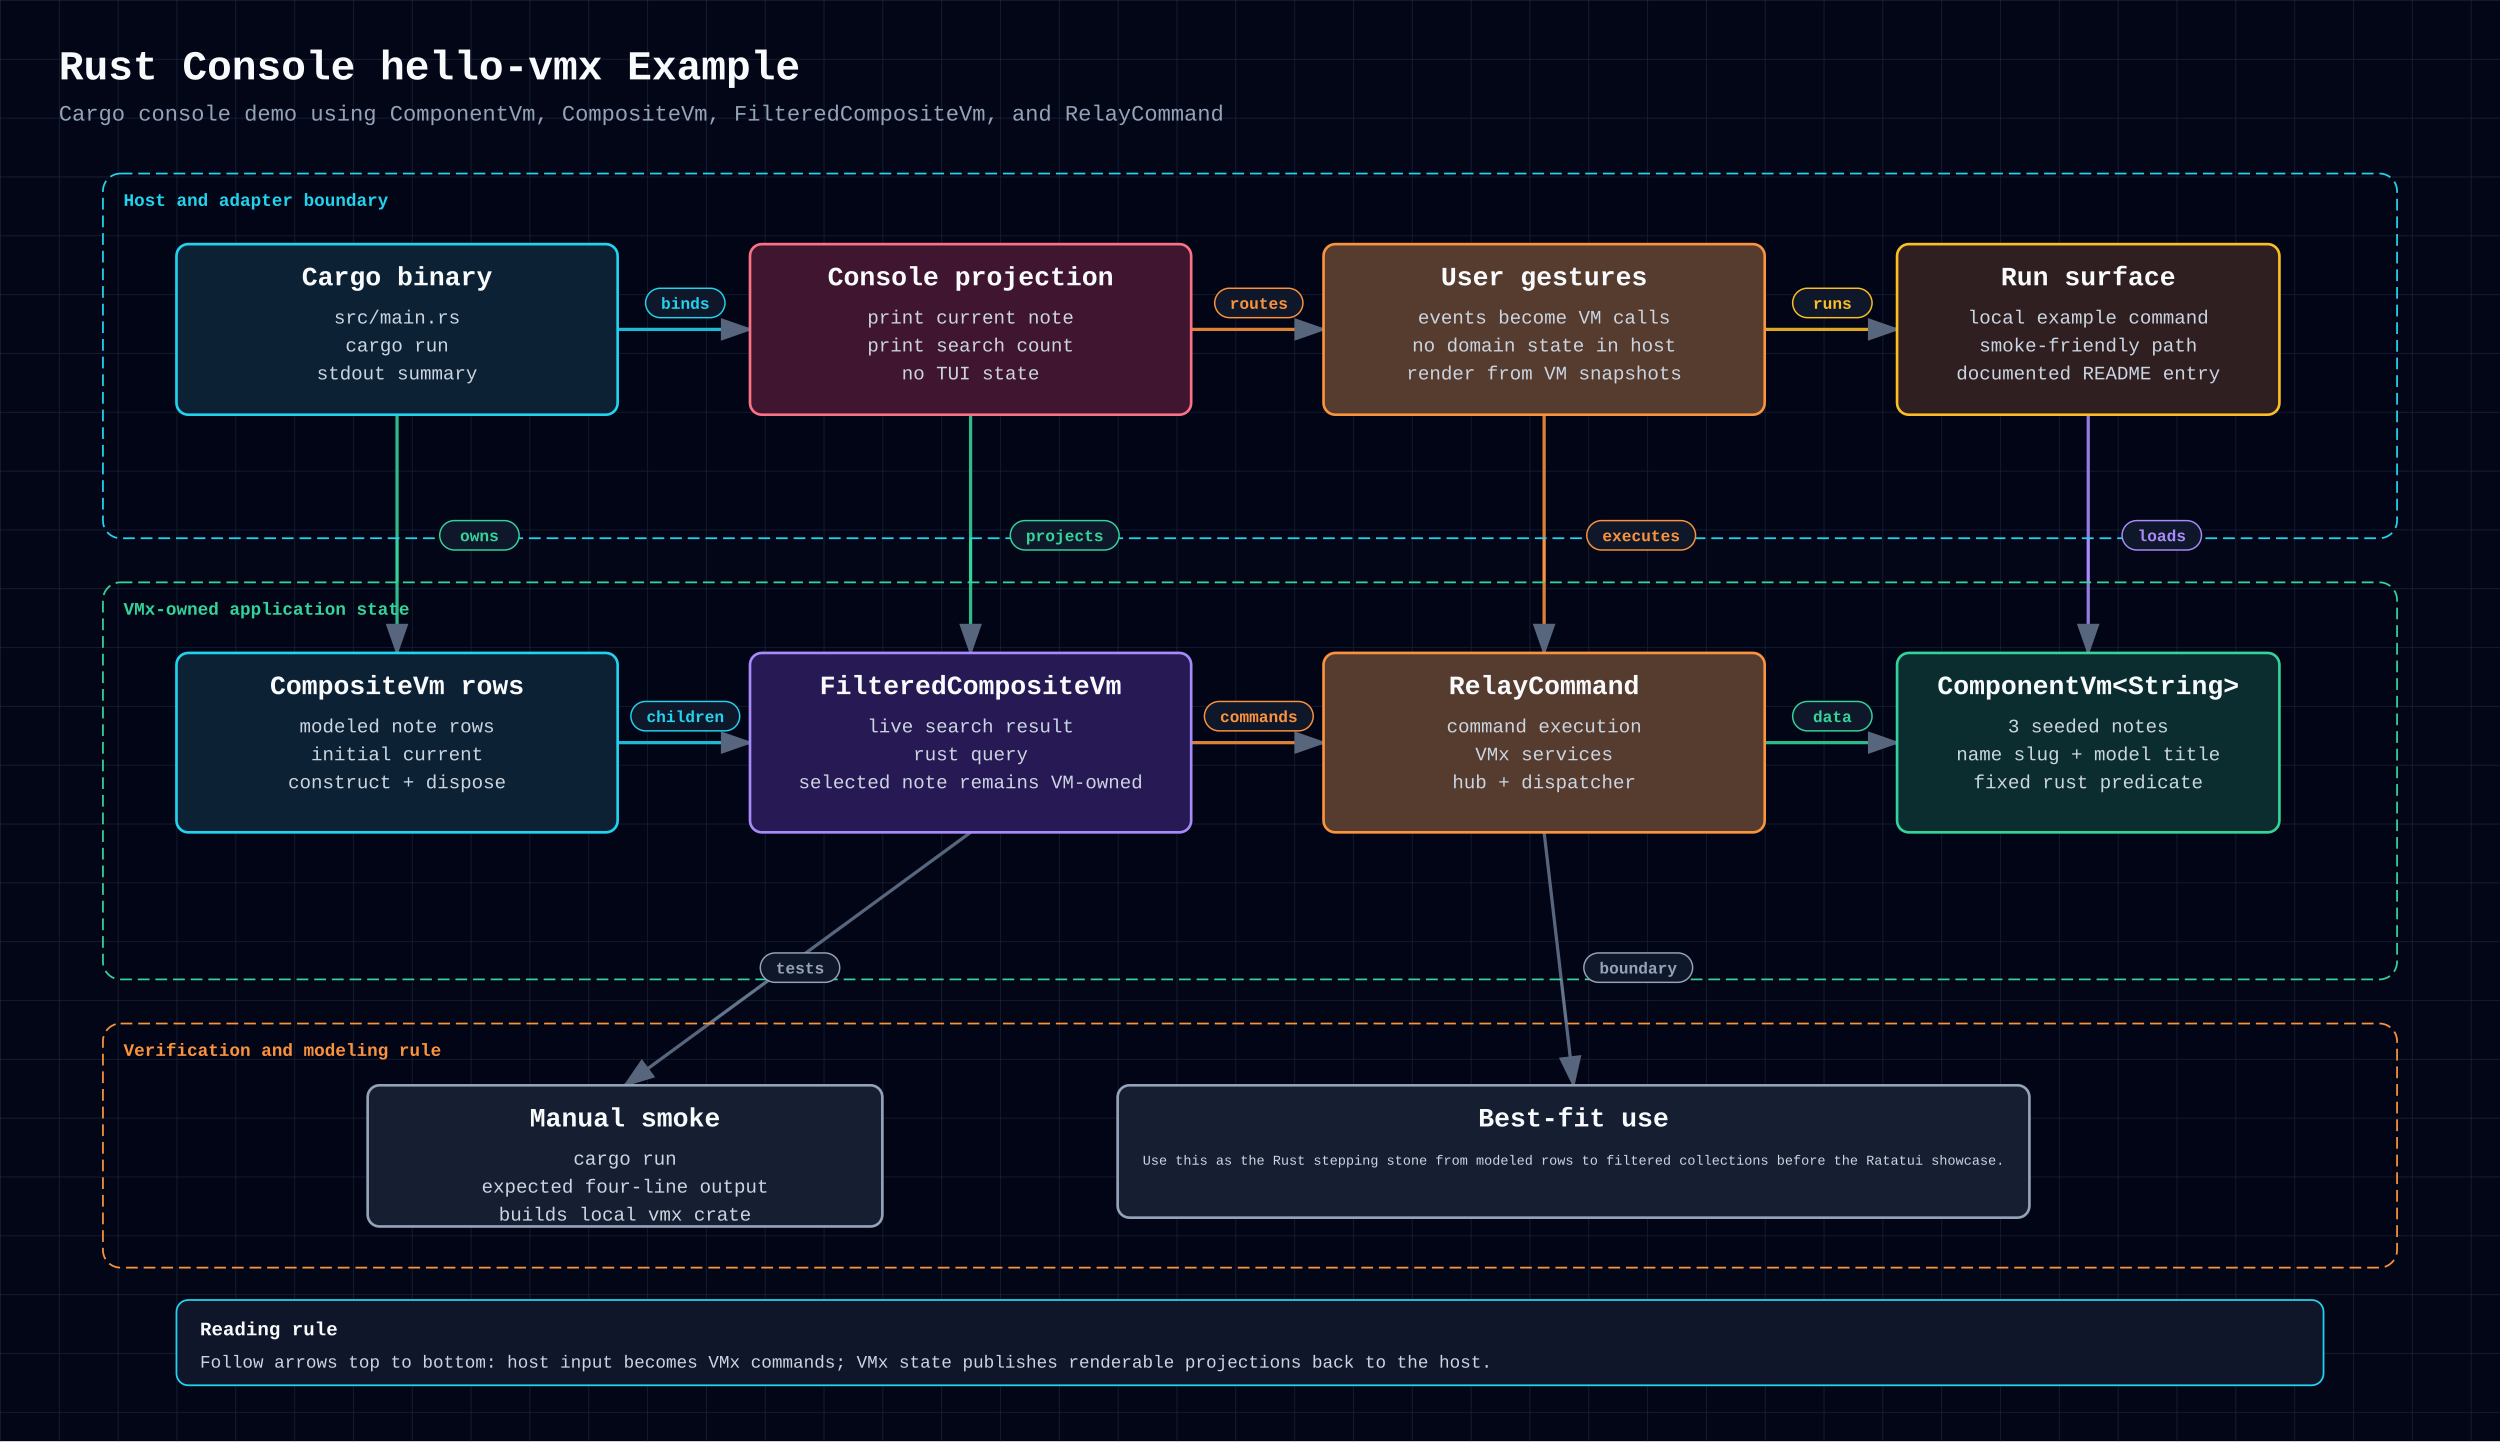
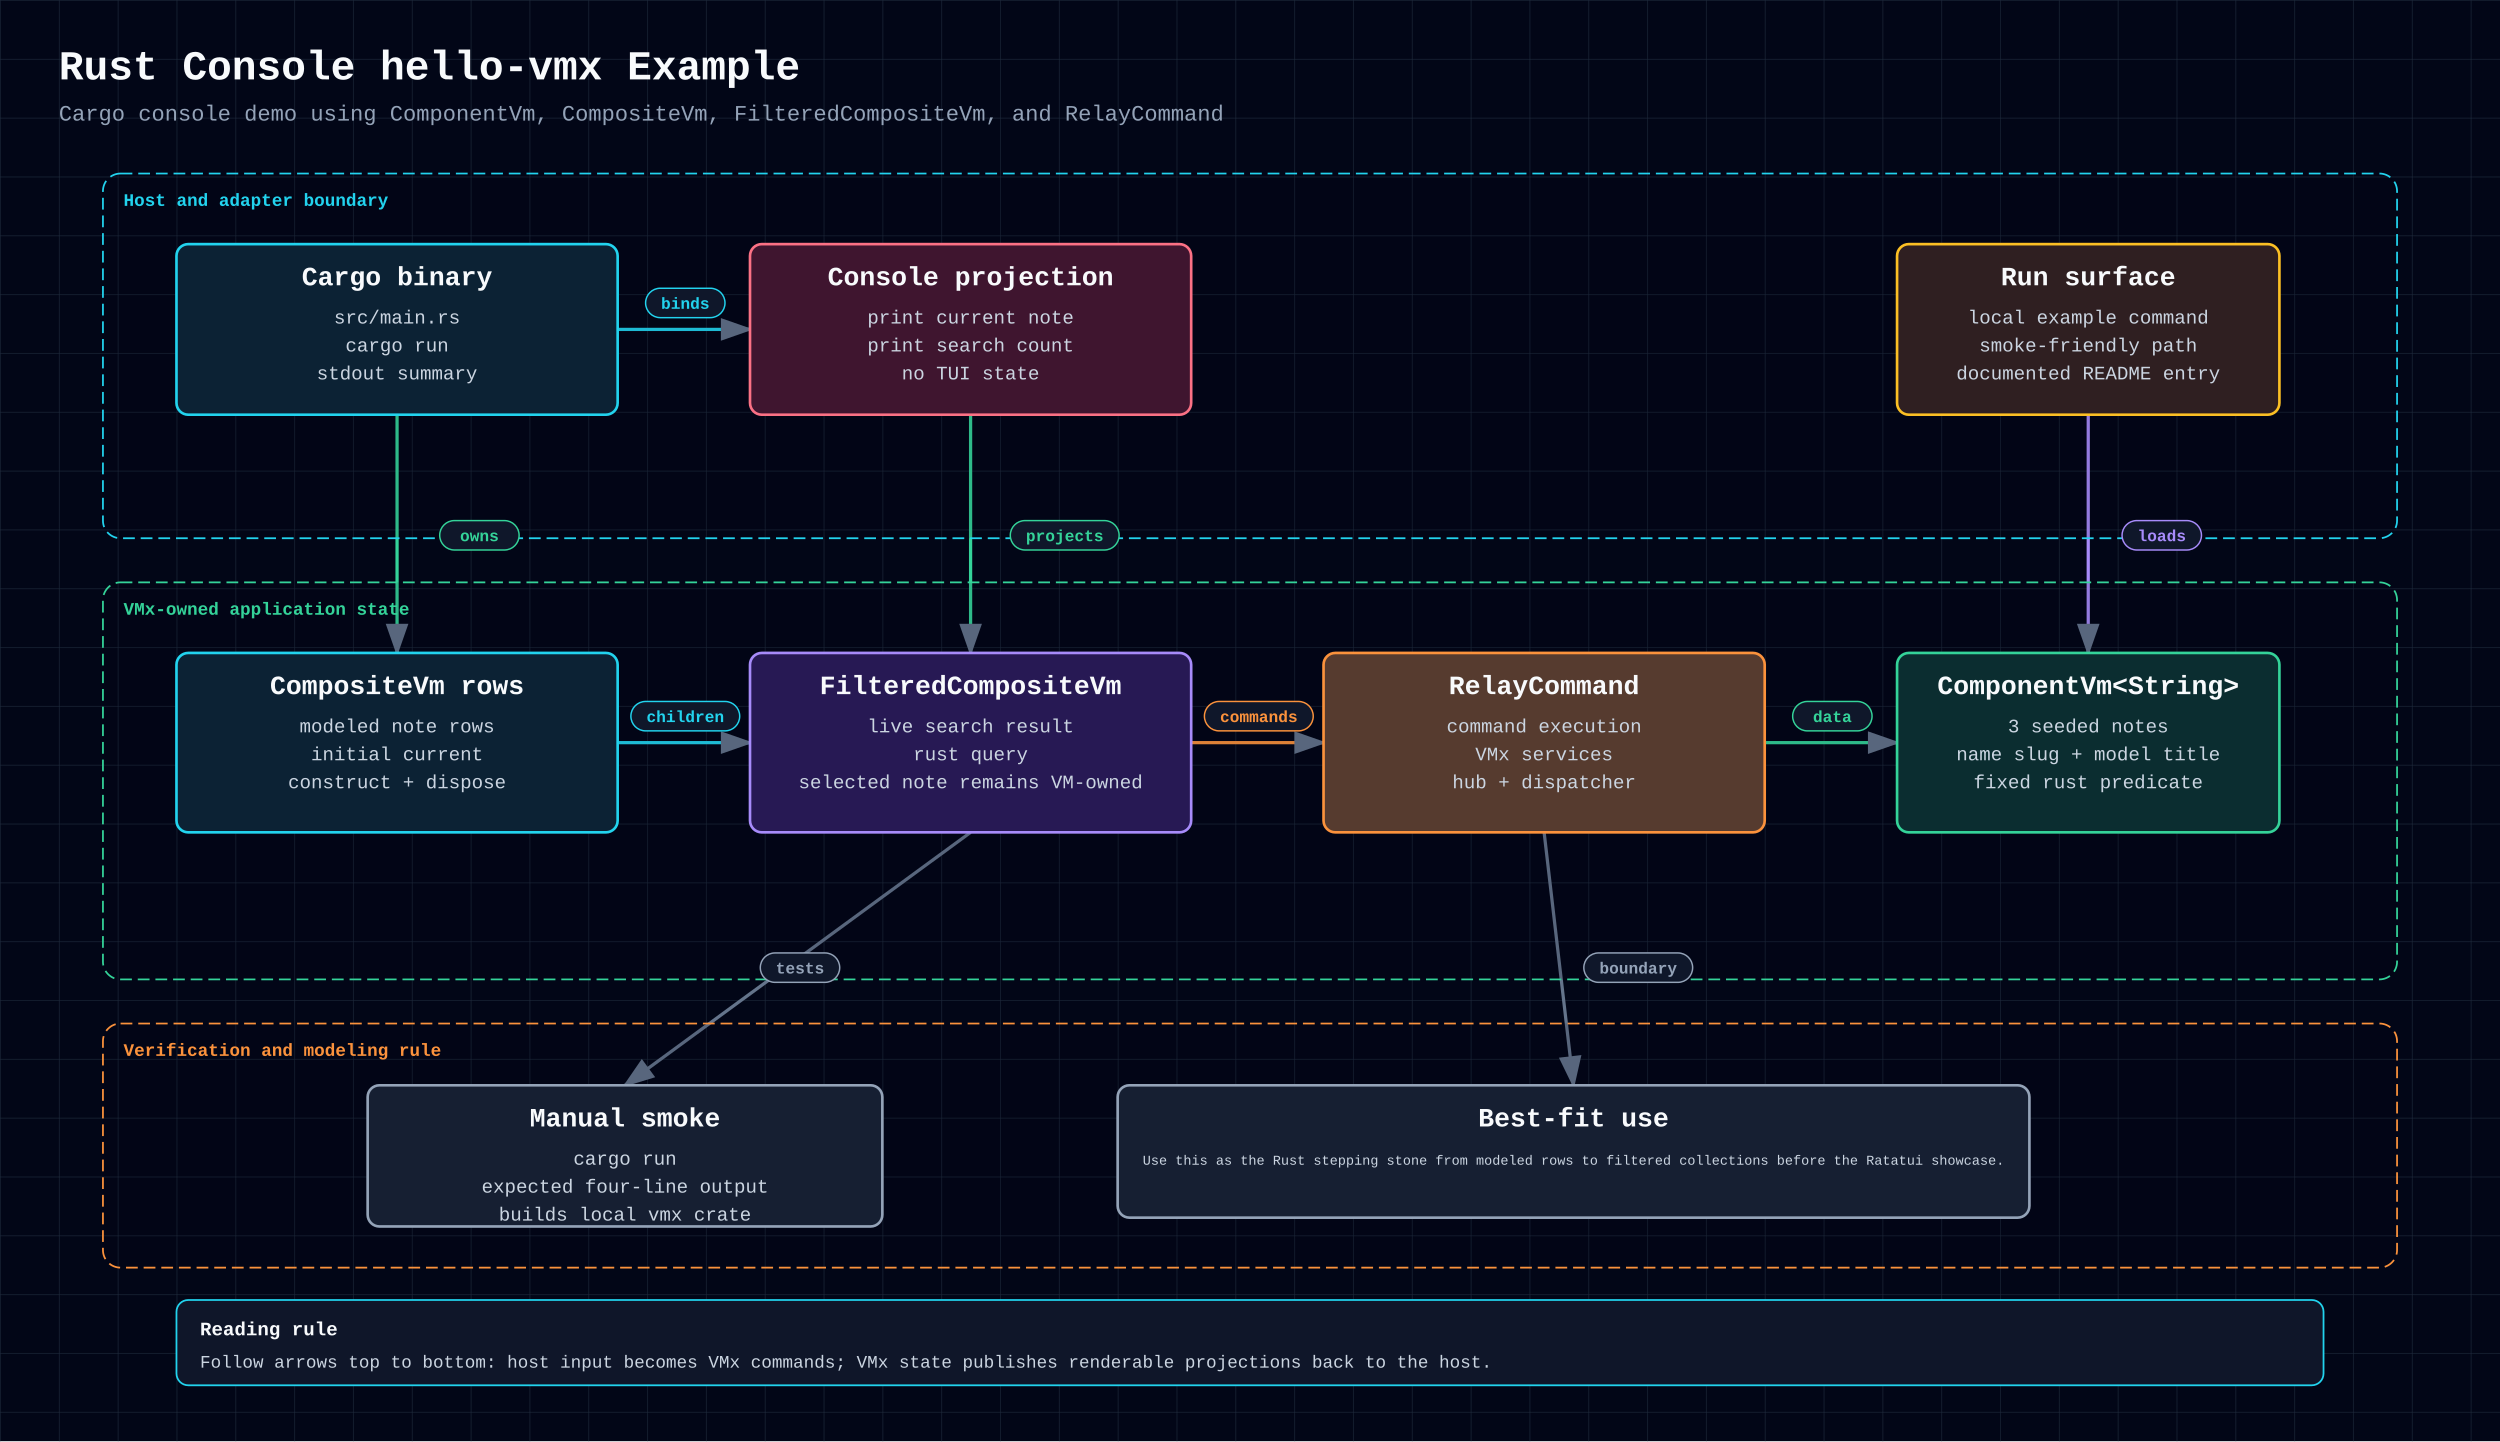
<svg xmlns="http://www.w3.org/2000/svg" width="1700" height="980" viewBox="0 0 1700 980" role="img" aria-labelledby="diagram-title diagram-description" style="font-family: 'JetBrains Mono', ui-monospace, SFMono-Regular, Menlo, Monaco, Consolas, 'Liberation Mono', 'Courier New', monospace;">
  <defs>
    <style>
      text { font-family: 'JetBrains Mono', ui-monospace, SFMono-Regular, Menlo, Monaco, Consolas, 'Liberation Mono', 'Courier New', monospace; }
    </style>
    <pattern id="grid" width="40" height="40" patternUnits="userSpaceOnUse">
      <path d="M 40 0 L 0 0 0 40" fill="none" stroke="#1e293b" stroke-width="0.8" />
    </pattern>
    <marker id="arrowhead" markerWidth="10" markerHeight="7" refX="9" refY="3.5" orient="auto">
      <polygon points="0 0, 10 3.5, 0 7" fill="#64748b" />
    </marker>
  </defs>
  <rect width="100%" height="100%" fill="#020617" />
  <rect width="100%" height="100%" fill="url(#grid)" />
  <text x="40" y="54" fill="#f8fafc" font-size="28" font-weight="700" text-anchor="start">Rust Console hello-vmx Example</text>
  <text x="40" y="82" fill="#94a3b8" font-size="15" font-weight="400" text-anchor="start">Cargo console demo using ComponentVm, CompositeVm, FilteredCompositeVm, and RelayCommand</text>
  <polyline points="420,224 510,224" fill="none" stroke="#22d3ee" stroke-width="2.2" marker-end="url(#arrowhead)" />
-   <polyline points="810,224 900,224" fill="none" stroke="#fb923c" stroke-width="2.2" marker-end="url(#arrowhead)" />
-   <polyline points="1200,224 1290,224" fill="none" stroke="#fbbf24" stroke-width="2.2" marker-end="url(#arrowhead)" />
  <polyline points="270,282 270,444" fill="none" stroke="#34d399" stroke-width="2.2" marker-end="url(#arrowhead)" />
  <polyline points="660,282 660,444" fill="none" stroke="#34d399" stroke-width="2.2" marker-end="url(#arrowhead)" />
-   <polyline points="1050,282 1050,444" fill="none" stroke="#fb923c" stroke-width="2.2" marker-end="url(#arrowhead)" />
  <polyline points="1420,282 1420,444" fill="none" stroke="#a78bfa" stroke-width="2.2" marker-end="url(#arrowhead)" />
  <polyline points="420,505 510,505" fill="none" stroke="#22d3ee" stroke-width="2.2" marker-end="url(#arrowhead)" />
  <polyline points="810,505 900,505" fill="none" stroke="#fb923c" stroke-width="2.2" marker-end="url(#arrowhead)" />
  <polyline points="1200,505 1290,505" fill="none" stroke="#34d399" stroke-width="2.2" marker-end="url(#arrowhead)" />
  <polyline points="660,566 425,738" fill="none" stroke="#64748b" stroke-width="2.2" marker-end="url(#arrowhead)" />
  <polyline points="1050,566 1070,738" fill="none" stroke="#64748b" stroke-width="2.2" marker-end="url(#arrowhead)" />
  <rect x="70" y="118" width="1560" height="248" rx="12" fill="rgba(2, 6, 23, 0.12)" stroke="#22d3ee" stroke-width="1.2" stroke-dasharray="8 4" />
  <text x="84" y="140" fill="#22d3ee" font-size="12" font-weight="700" text-anchor="start">Host and adapter boundary</text>
  <rect x="70" y="396" width="1560" height="270" rx="12" fill="rgba(2, 6, 23, 0.12)" stroke="#34d399" stroke-width="1.2" stroke-dasharray="8 4" />
  <text x="84" y="418" fill="#34d399" font-size="12" font-weight="700" text-anchor="start">VMx-owned application state</text>
  <rect x="70" y="696" width="1560" height="166" rx="12" fill="rgba(2, 6, 23, 0.12)" stroke="#fb923c" stroke-width="1.2" stroke-dasharray="8 4" />
  <text x="84" y="718" fill="#fb923c" font-size="12" font-weight="700" text-anchor="start">Verification and modeling rule</text>
  <rect x="120" y="166" width="300" height="116" rx="8" fill="#0f172a" />
  <rect x="120" y="166" width="300" height="116" rx="8" fill="rgba(8, 51, 68, 0.4)" stroke="#22d3ee" stroke-width="1.8" />
  <text x="270" y="194" fill="#f8fafc" font-size="18" font-weight="700" text-anchor="middle">Cargo binary</text>
  <text x="270" y="220" fill="#cbd5e1" font-size="13" font-weight="400" text-anchor="middle">src/main.rs</text>
  <text x="270" y="239" fill="#cbd5e1" font-size="13" font-weight="400" text-anchor="middle">cargo run</text>
  <text x="270" y="258" fill="#cbd5e1" font-size="13" font-weight="400" text-anchor="middle">stdout summary</text>
  <rect x="510" y="166" width="300" height="116" rx="8" fill="#0f172a" />
  <rect x="510" y="166" width="300" height="116" rx="8" fill="rgba(136, 19, 55, 0.4)" stroke="#fb7185" stroke-width="1.8" />
  <text x="660" y="194" fill="#f8fafc" font-size="18" font-weight="700" text-anchor="middle">Console projection</text>
  <text x="660" y="220" fill="#cbd5e1" font-size="13" font-weight="400" text-anchor="middle">print current note</text>
  <text x="660" y="239" fill="#cbd5e1" font-size="13" font-weight="400" text-anchor="middle">print search count</text>
  <text x="660" y="258" fill="#cbd5e1" font-size="13" font-weight="400" text-anchor="middle">no TUI state</text>
-   <rect x="900" y="166" width="300" height="116" rx="8" fill="#0f172a" />
-   <rect x="900" y="166" width="300" height="116" rx="8" fill="rgba(251, 146, 60, 0.3)" stroke="#fb923c" stroke-width="1.8" />
-   <text x="1050" y="194" fill="#f8fafc" font-size="18" font-weight="700" text-anchor="middle">User gestures</text>
-   <text x="1050" y="220" fill="#cbd5e1" font-size="13" font-weight="400" text-anchor="middle">events become VM calls</text>
-   <text x="1050" y="239" fill="#cbd5e1" font-size="13" font-weight="400" text-anchor="middle">no domain state in host</text>
-   <text x="1050" y="258" fill="#cbd5e1" font-size="13" font-weight="400" text-anchor="middle">render from VM snapshots</text>
  <rect x="1290" y="166" width="260" height="116" rx="8" fill="#0f172a" />
  <rect x="1290" y="166" width="260" height="116" rx="8" fill="rgba(120, 53, 15, 0.3)" stroke="#fbbf24" stroke-width="1.8" />
  <text x="1420" y="194" fill="#f8fafc" font-size="18" font-weight="700" text-anchor="middle">Run surface</text>
  <text x="1420" y="220" fill="#cbd5e1" font-size="13" font-weight="400" text-anchor="middle">local example command</text>
  <text x="1420" y="239" fill="#cbd5e1" font-size="13" font-weight="400" text-anchor="middle">smoke-friendly path</text>
  <text x="1420" y="258" fill="#cbd5e1" font-size="13" font-weight="400" text-anchor="middle">documented README entry</text>
  <rect x="120" y="444" width="300" height="122" rx="8" fill="#0f172a" />
  <rect x="120" y="444" width="300" height="122" rx="8" fill="rgba(8, 51, 68, 0.4)" stroke="#22d3ee" stroke-width="1.8" />
  <text x="270" y="472" fill="#f8fafc" font-size="18" font-weight="700" text-anchor="middle">CompositeVm rows</text>
  <text x="270" y="498" fill="#cbd5e1" font-size="13" font-weight="400" text-anchor="middle">modeled note rows</text>
  <text x="270" y="517" fill="#cbd5e1" font-size="13" font-weight="400" text-anchor="middle">initial current</text>
  <text x="270" y="536" fill="#cbd5e1" font-size="13" font-weight="400" text-anchor="middle">construct + dispose</text>
  <rect x="510" y="444" width="300" height="122" rx="8" fill="#0f172a" />
  <rect x="510" y="444" width="300" height="122" rx="8" fill="rgba(76, 29, 149, 0.4)" stroke="#a78bfa" stroke-width="1.8" />
  <text x="660" y="472" fill="#f8fafc" font-size="18" font-weight="700" text-anchor="middle">FilteredCompositeVm</text>
  <text x="660" y="498" fill="#cbd5e1" font-size="13" font-weight="400" text-anchor="middle">live search result</text>
  <text x="660" y="517" fill="#cbd5e1" font-size="13" font-weight="400" text-anchor="middle">rust query</text>
  <text x="660" y="536" fill="#cbd5e1" font-size="13" font-weight="400" text-anchor="middle">selected note remains VM-owned</text>
  <rect x="900" y="444" width="300" height="122" rx="8" fill="#0f172a" />
  <rect x="900" y="444" width="300" height="122" rx="8" fill="rgba(251, 146, 60, 0.3)" stroke="#fb923c" stroke-width="1.8" />
  <text x="1050" y="472" fill="#f8fafc" font-size="18" font-weight="700" text-anchor="middle">RelayCommand</text>
  <text x="1050" y="498" fill="#cbd5e1" font-size="13" font-weight="400" text-anchor="middle">command execution</text>
  <text x="1050" y="517" fill="#cbd5e1" font-size="13" font-weight="400" text-anchor="middle">VMx services</text>
  <text x="1050" y="536" fill="#cbd5e1" font-size="13" font-weight="400" text-anchor="middle">hub + dispatcher</text>
  <rect x="1290" y="444" width="260" height="122" rx="8" fill="#0f172a" />
  <rect x="1290" y="444" width="260" height="122" rx="8" fill="rgba(6, 78, 59, 0.4)" stroke="#34d399" stroke-width="1.8" />
  <text x="1420" y="472" fill="#f8fafc" font-size="18" font-weight="700" text-anchor="middle">ComponentVm&lt;String&gt;</text>
  <text x="1420" y="498" fill="#cbd5e1" font-size="13" font-weight="400" text-anchor="middle">3 seeded notes</text>
  <text x="1420" y="517" fill="#cbd5e1" font-size="13" font-weight="400" text-anchor="middle">name slug + model title</text>
  <text x="1420" y="536" fill="#cbd5e1" font-size="13" font-weight="400" text-anchor="middle">fixed rust predicate</text>
  <rect x="250" y="738" width="350" height="96" rx="8" fill="#0f172a" />
  <rect x="250" y="738" width="350" height="96" rx="8" fill="rgba(30, 41, 59, 0.5)" stroke="#94a3b8" stroke-width="1.8" />
  <text x="425" y="766" fill="#f8fafc" font-size="18" font-weight="700" text-anchor="middle">Manual smoke</text>
  <text x="425" y="792" fill="#cbd5e1" font-size="13" font-weight="400" text-anchor="middle">cargo run</text>
  <text x="425" y="811" fill="#cbd5e1" font-size="13" font-weight="400" text-anchor="middle">expected four-line output</text>
  <text x="425" y="830" fill="#cbd5e1" font-size="13" font-weight="400" text-anchor="middle">builds local vmx crate</text>
  <rect x="760" y="738" width="620" height="90" rx="8" fill="#0f172a" />
  <rect x="760" y="738" width="620" height="90" rx="8" fill="rgba(30, 41, 59, 0.5)" stroke="#94a3b8" stroke-width="1.8" />
  <text x="1070" y="766" fill="#f8fafc" font-size="18" font-weight="700" text-anchor="middle">Best-fit use</text>
  <text x="1070" y="792" fill="#cbd5e1" font-size="9.21" font-weight="400" text-anchor="middle">Use this as the Rust stepping stone from modeled rows to filtered collections before the Ratatui showcase.</text>
  <rect x="120" y="884" width="1460" height="58" rx="8" fill="#0f172a" />
  <rect x="120" y="884" width="1460" height="58" rx="8" fill="rgba(15, 23, 42, 0.94)" stroke="#22d3ee" stroke-width="1.2" />
  <text x="136" y="908" fill="#f8fafc" font-size="13" font-weight="700" text-anchor="start">Reading rule</text>
  <text x="136" y="930" fill="#cbd5e1" font-size="12" font-weight="400" text-anchor="start">Follow arrows top to bottom: host input becomes VMx commands; VMx state publishes renderable projections back to the host.</text>
  <rect x="439" y="196" width="54" height="20" rx="10" fill="#0f172a" stroke="#22d3ee" stroke-width="1" />
  <text x="466" y="210" fill="#22d3ee" font-size="11" font-weight="700" text-anchor="middle">binds</text>
-   <rect x="826" y="196" width="60" height="20" rx="10" fill="#0f172a" stroke="#fb923c" stroke-width="1" />
-   <text x="856" y="210" fill="#fb923c" font-size="11" font-weight="700" text-anchor="middle">routes</text>
-   <rect x="1219" y="196" width="54" height="20" rx="10" fill="#0f172a" stroke="#fbbf24" stroke-width="1" />
-   <text x="1246" y="210" fill="#fbbf24" font-size="11" font-weight="700" text-anchor="middle">runs</text>
  <rect x="299" y="354" width="54" height="20" rx="10" fill="#0f172a" stroke="#34d399" stroke-width="1" />
  <text x="326" y="368" fill="#34d399" font-size="11" font-weight="700" text-anchor="middle">owns</text>
  <rect x="687" y="354" width="74" height="20" rx="10" fill="#0f172a" stroke="#34d399" stroke-width="1" />
  <text x="724" y="368" fill="#34d399" font-size="11" font-weight="700" text-anchor="middle">projects</text>
-   <rect x="1079" y="354" width="74" height="20" rx="10" fill="#0f172a" stroke="#fb923c" stroke-width="1" />
-   <text x="1116" y="368" fill="#fb923c" font-size="11" font-weight="700" text-anchor="middle">executes</text>
  <rect x="1443" y="354" width="54" height="20" rx="10" fill="#0f172a" stroke="#a78bfa" stroke-width="1" />
  <text x="1470" y="368" fill="#a78bfa" font-size="11" font-weight="700" text-anchor="middle">loads</text>
  <rect x="429" y="477" width="74" height="20" rx="10" fill="#0f172a" stroke="#22d3ee" stroke-width="1" />
  <text x="466" y="491" fill="#22d3ee" font-size="11" font-weight="700" text-anchor="middle">children</text>
  <rect x="819" y="477" width="74" height="20" rx="10" fill="#0f172a" stroke="#fb923c" stroke-width="1" />
  <text x="856" y="491" fill="#fb923c" font-size="11" font-weight="700" text-anchor="middle">commands</text>
  <rect x="1219" y="477" width="54" height="20" rx="10" fill="#0f172a" stroke="#34d399" stroke-width="1" />
  <text x="1246" y="491" fill="#34d399" font-size="11" font-weight="700" text-anchor="middle">data</text>
  <rect x="517" y="648" width="54" height="20" rx="10" fill="#0f172a" stroke="#94a3b8" stroke-width="1" />
  <text x="544" y="662" fill="#94a3b8" font-size="11" font-weight="700" text-anchor="middle">tests</text>
  <rect x="1077" y="648" width="74" height="20" rx="10" fill="#0f172a" stroke="#94a3b8" stroke-width="1" />
  <text x="1114" y="662" fill="#94a3b8" font-size="11" font-weight="700" text-anchor="middle">boundary</text>
</svg>
